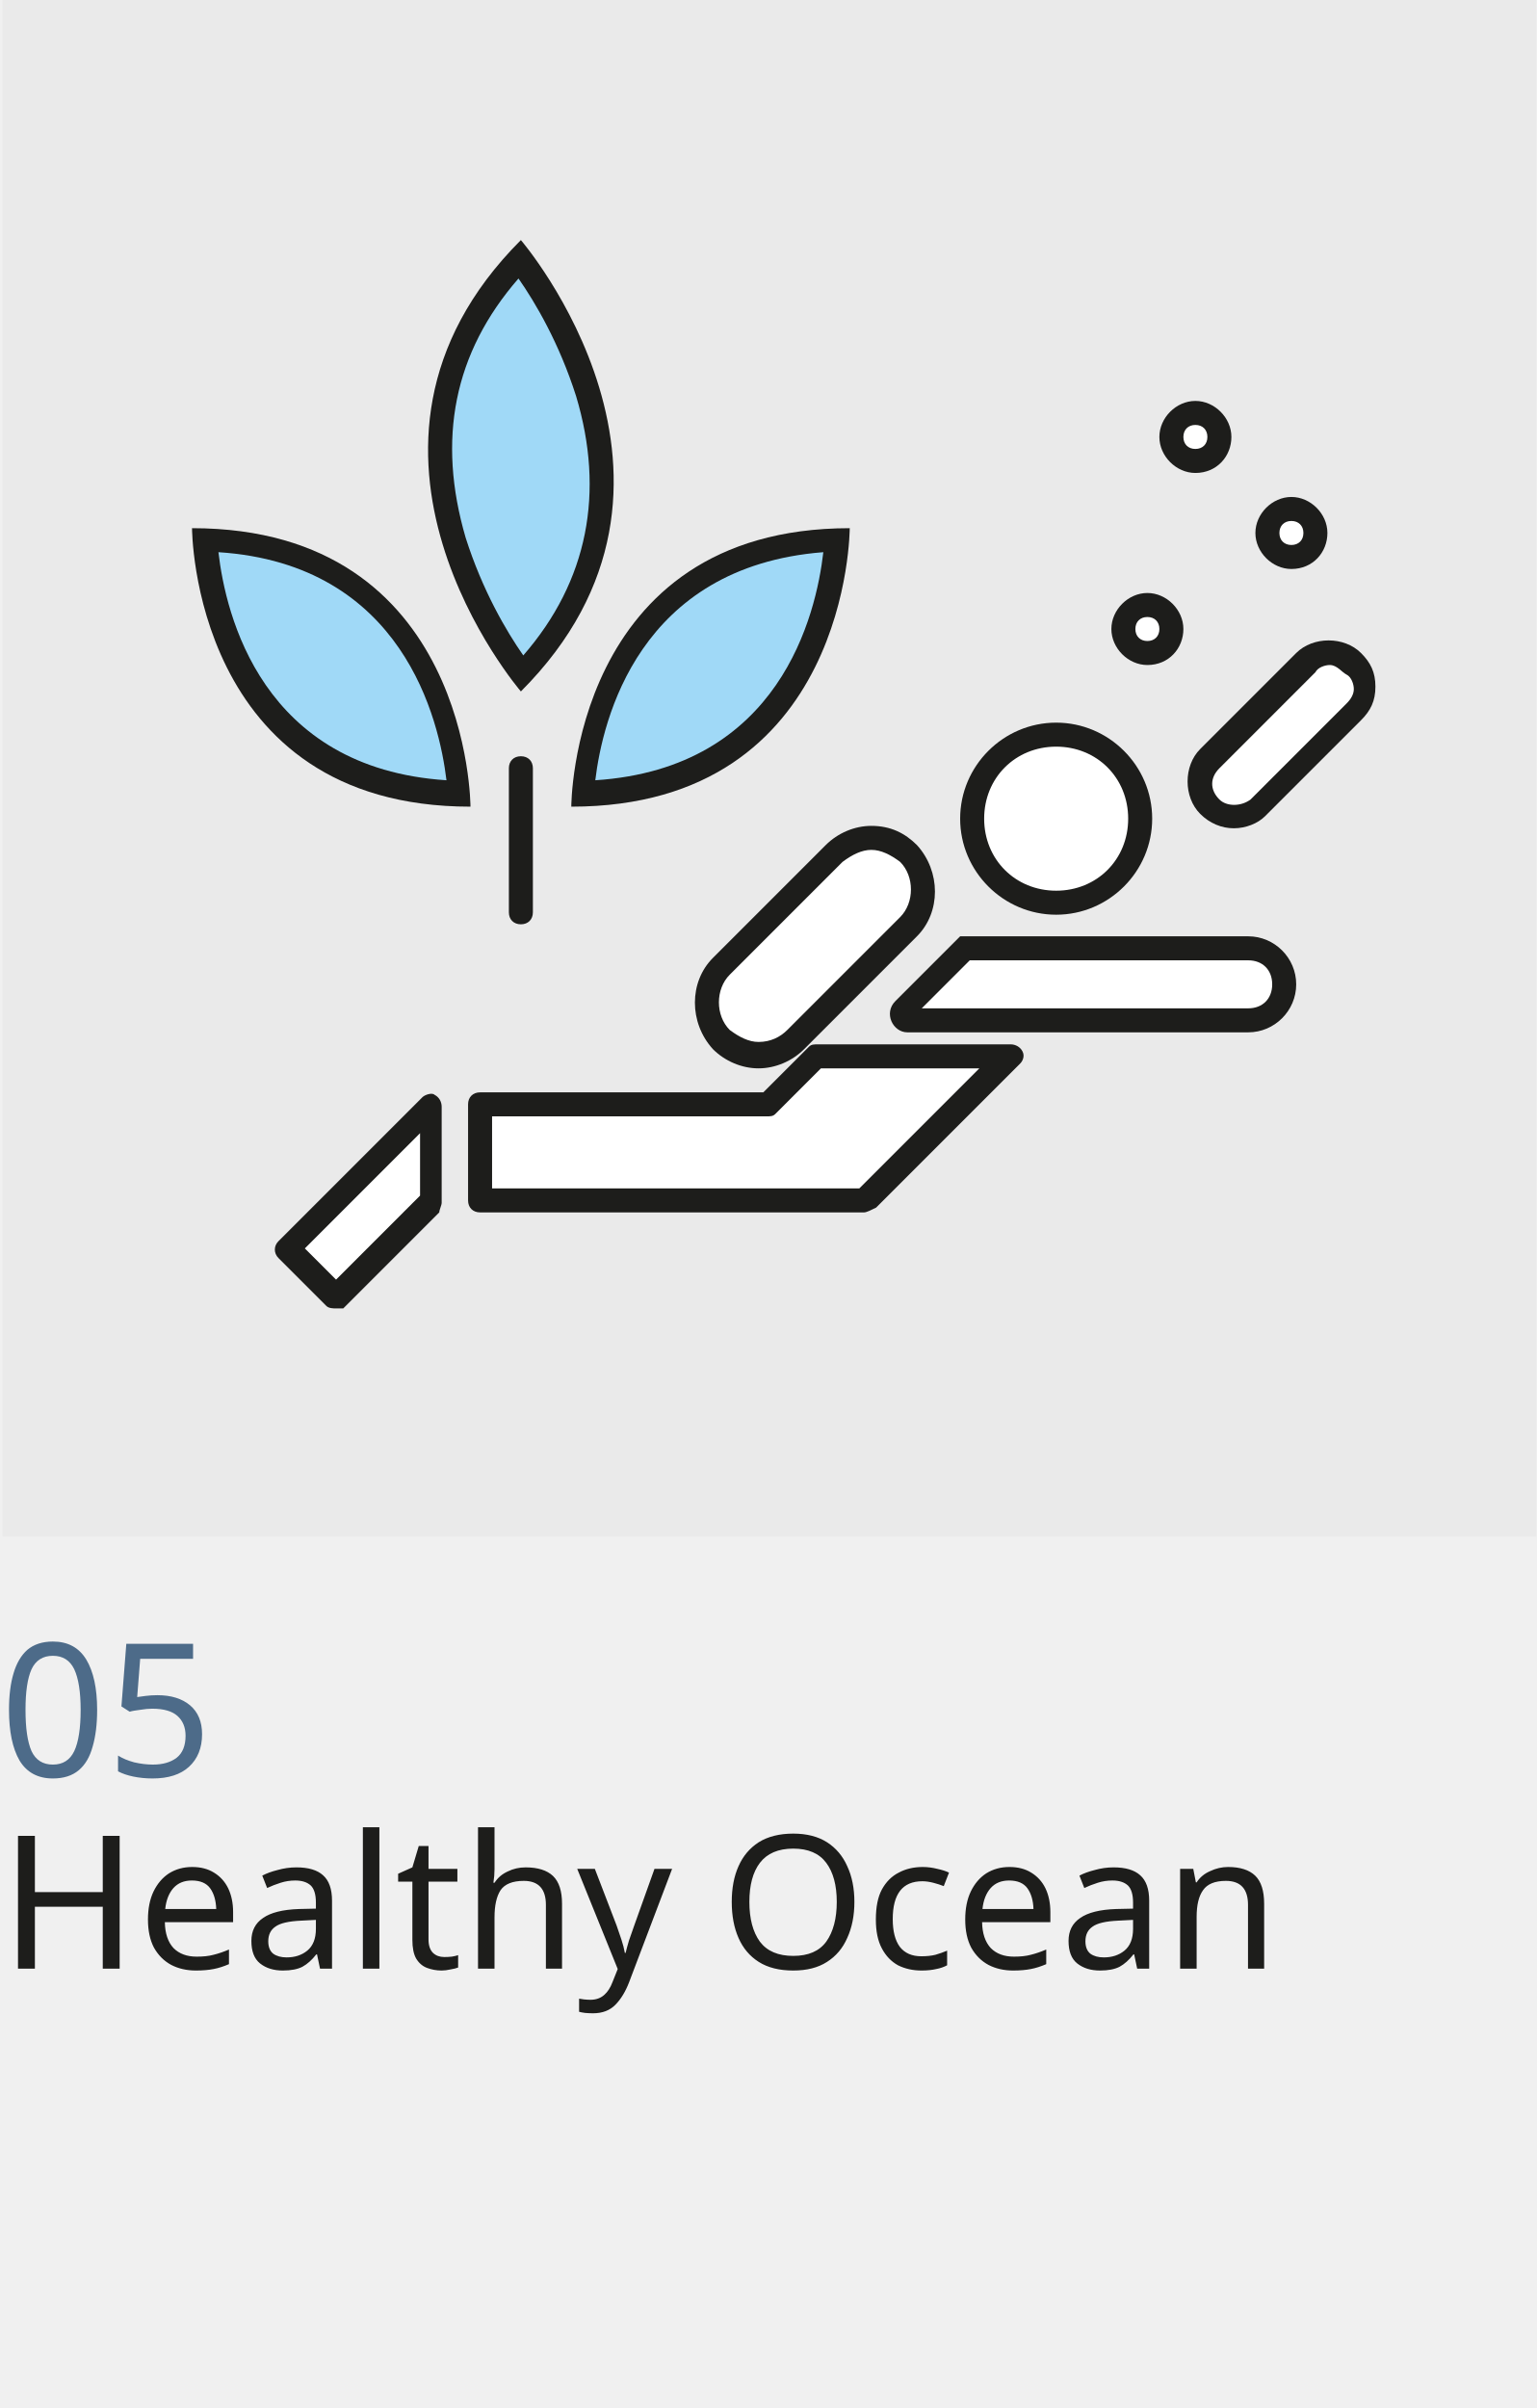
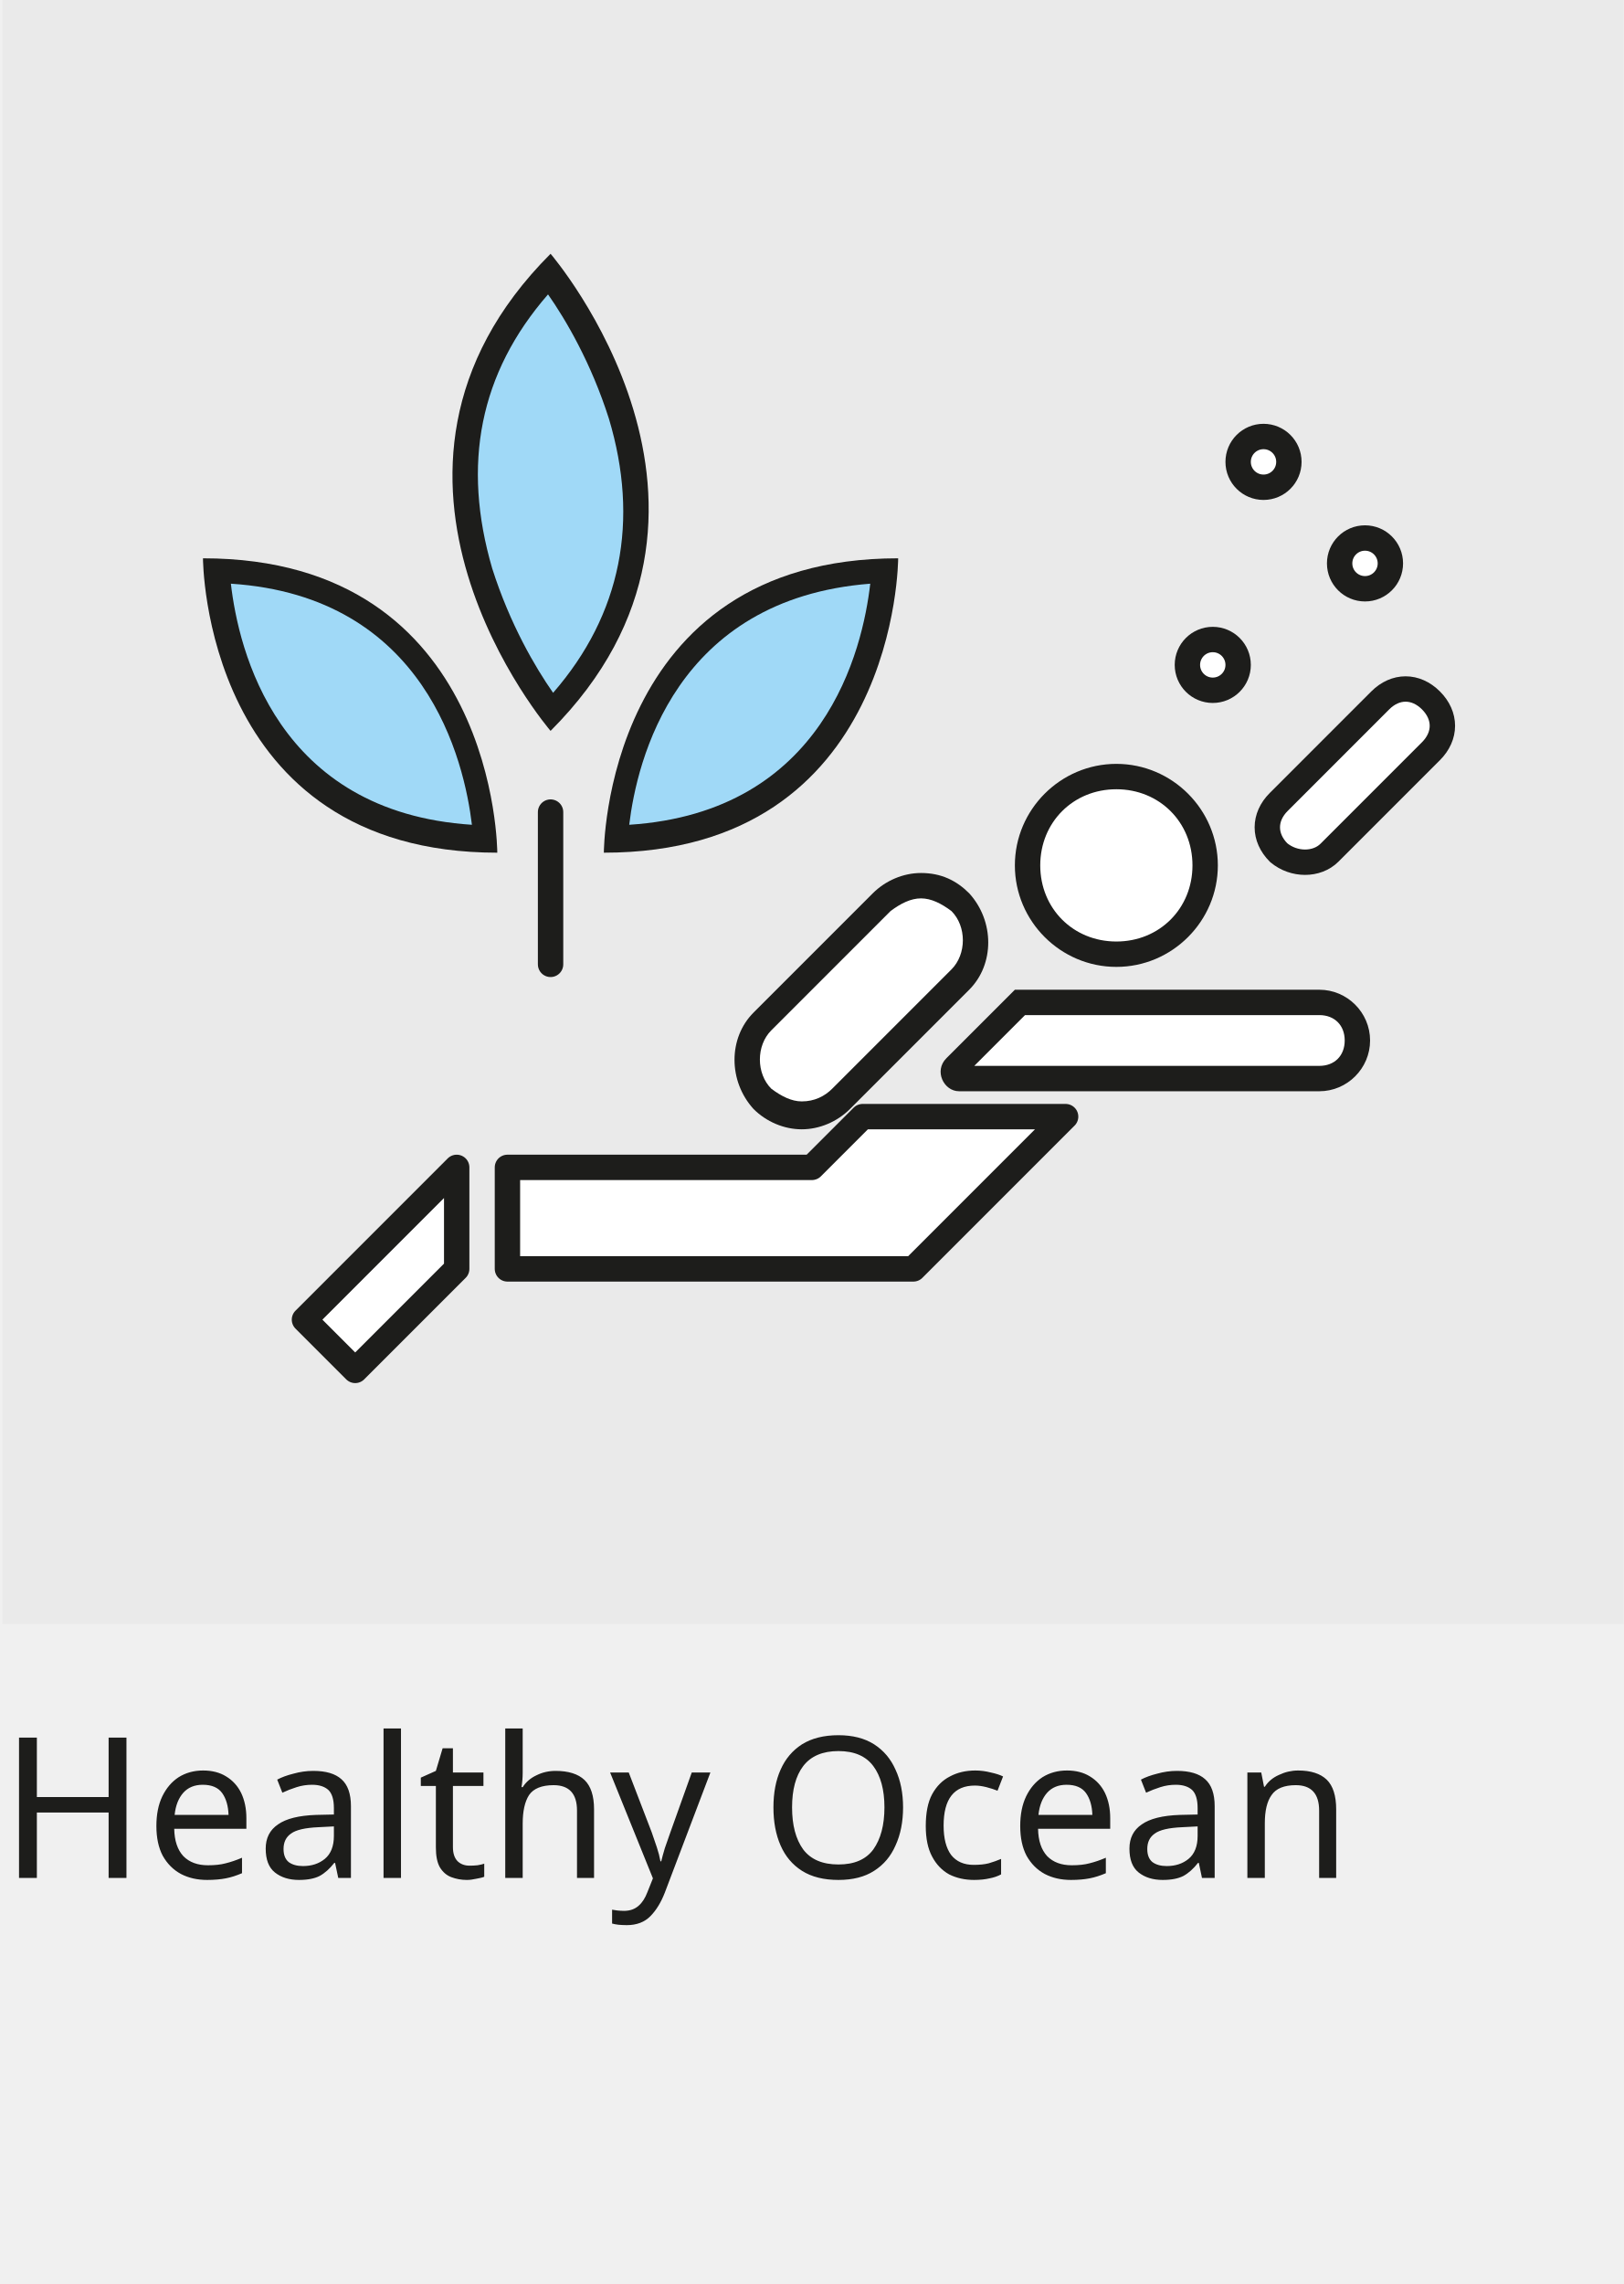
- <svg xmlns="http://www.w3.org/2000/svg" version="1.1" id="Layer_1" x="0px" y="0px" viewBox="0 0 64 100.3" style="enable-background:new 0 0 64 100.3;" xml:space="preserve">
+ <svg xmlns="http://www.w3.org/2000/svg" version="1.1" id="Layer_1" x="0px" y="0px" viewBox="0 0 64 90" style="enable-background:new 0 0 64 90;" xml:space="preserve">
  <style type="text/css">
- 	.st0{fill:#E3E3E3;}
- 	.st1{fill:#FFFFFF;}
- 	.st2{fill:#FFFFFF;stroke:#000000;stroke-linecap:round;stroke-linejoin:round;stroke-miterlimit:10;}
- 	.st3{fill:#A1DAF8;}
- 	.st4{fill:none;stroke:#000000;stroke-linecap:round;stroke-linejoin:round;stroke-miterlimit:10;}
- 	.st5{enable-background:new    ;}
- 	.st6{fill:#4D6B89;}
- 	.st7{font-family:'Roboto-Regular';}
- 	.st8{font-size:7.75px;}
- 	.st9{fill:#1D1D1B;}
- 	.st10{font-family:'Roboto-Bold';}
- 	.st11{fill:#EAEAEA;}
- 	.st12{fill:#A0D9F7;}
- 	
- 		.st13{fill-rule:evenodd;clip-rule:evenodd;fill:none;stroke:#1D1D1B;stroke-linecap:round;stroke-linejoin:round;stroke-miterlimit:10;}
+ 	.st0{fill:#1D1D1B;}
+ 	.st1{font-family:'Roboto-Bold';}
+ 	.st2{font-size:7.75px;}
+ 	.st3{fill:#EAEAEA;}
+ 	.st4{fill:#A0D9F7;}
+ 	.st5{fill:#FFFFFF;}
+ 	.st6{fill:#FFFFFF;stroke:#1D1D1B;stroke-linecap:round;stroke-linejoin:round;stroke-miterlimit:10;}
+ 	.st7{fill:none;stroke:#1D1D1B;stroke-linecap:round;stroke-linejoin:round;stroke-miterlimit:10;}
</style>
-   <text transform="matrix(1 0 0 1 2.136230e-04 74)">
-     <tspan x="0" y="0" class="st6 st7 st8">05</tspan>
-     <tspan x="0" y="8" class="st9 st10 st8">Healthy Ocean</tspan>
-   </text>
+   <text transform="matrix(1 0 0 1 -2.441406e-04 74)" class="st0 st1 st2">Healthy Ocean</text>
  <g>
-     <rect x="0.1" y="0" class="st11" width="63.9" height="64" />
+     <rect x="0.1" y="0" class="st3" width="63.9" height="64" />
+   </g>
+   <g>
+     <path class="st4" d="M24.3,33.1c0.1-2.2,1.3-10.3,10.6-10.6C34.7,24.6,33.5,32.8,24.3,33.1z" />
+     <path class="st0" d="M34.3,23c-0.3,2.6-1.8,9-9.5,9.5C25.1,30,26.6,23.6,34.3,23 M35.4,22c-11.6,0-11.6,11.6-11.6,11.6   C35.4,33.6,35.4,22,35.4,22L35.4,22z" />
+   </g>
+   <g>
+     <path class="st4" d="M19.1,33.1C9.8,32.8,8.7,24.6,8.5,22.5C17.8,22.8,18.9,30.9,19.1,33.1z" />
+     <path class="st0" d="M9.1,23c7.7,0.5,9.2,7,9.5,9.5C10.9,32,9.4,25.6,9.1,23 M8,22c0,0,0,11.6,11.6,11.6C19.6,33.6,19.6,22,8,22   L8,22z" />
+   </g>
+   <g>
+     <path class="st4" d="M21.7,28.1c-1.5-2-6.9-10-0.1-17.3C23.1,12.7,28.5,20.8,21.7,28.1z" />
+     <path class="st0" d="M21.6,11.6c0.7,1,1.7,2.7,2.4,4.9c1.2,4,0.5,7.7-2.2,10.8c-0.7-1-1.7-2.7-2.4-4.9   C18.2,18.3,18.9,14.7,21.6,11.6 M21.7,10c-8.7,8.7,0,18.8,0,18.8C30.4,20.1,21.7,10,21.7,10L21.7,10z" />
  </g>
  <g>
    <g>
-       <path class="st12" d="M24.3,33.1c0.1-2.2,1.3-10.3,10.6-10.6C34.7,24.6,33.5,32.8,24.3,33.1z" />
+       <circle class="st5" cx="44" cy="34.1" r="3.5" />
+       <path class="st0" d="M44,31.1c1.7,0,3,1.3,3,3s-1.3,3-3,3s-3-1.3-3-3S42.3,31.1,44,31.1 M44,30.1c-2.2,0-4,1.8-4,4    c0,2.2,1.8,4,4,4s4-1.8,4-4C48,31.9,46.2,30.1,44,30.1L44,30.1z" />
    </g>
    <g>
-       <path class="st9" d="M34.3,23c-0.3,2.6-1.8,9-9.5,9.5C25.1,30,26.6,23.6,34.3,23 M35.4,22c-11.6,0-11.6,11.6-11.6,11.6    C35.4,33.6,35.4,22,35.4,22L35.4,22z" />
+       <path class="st5" d="M37.9,42.5c-0.2,0-0.2-0.1-0.3-0.2c0-0.1-0.1-0.2,0.1-0.3l2.5-2.5H52c0.8,0,1.5,0.7,1.5,1.5s-0.7,1.5-1.5,1.5    H37.9z" />
+       <path class="st0" d="M52,40c0.6,0,1,0.4,1,1s-0.4,1-1,1H38.4l2-2H52 M52,39H40l-2.7,2.7c-0.5,0.5-0.1,1.3,0.5,1.3H52    c1.1,0,2-0.9,2-2S53.1,39,52,39L52,39z" />
    </g>
+     <g>
+       <path class="st5" d="M31.7,43.9c-0.6,0-1.1-0.2-1.5-0.6c-0.8-0.8-0.8-2.2,0-3.1l4.7-4.7c0.4-0.4,0.9-0.6,1.5-0.6s1.1,0.2,1.5,0.6    s0.6,0.9,0.6,1.5s-0.2,1.1-0.6,1.5l-4.7,4.7C32.8,43.7,32.2,43.9,31.7,43.9z" />
+       <path class="st0" d="M36.3,35.4c0.4,0,0.8,0.2,1.2,0.5c0.6,0.6,0.6,1.7,0,2.3l-4.7,4.7c-0.3,0.3-0.7,0.5-1.2,0.5    c-0.4,0-0.8-0.2-1.2-0.5c-0.6-0.6-0.6-1.7,0-2.3l4.7-4.7C35.5,35.6,35.9,35.4,36.3,35.4 M36.3,34.4c-0.7,0-1.4,0.3-1.9,0.8    l-4.7,4.7c-1,1-1,2.7,0,3.8c0.5,0.5,1.2,0.8,1.9,0.8s1.4-0.3,1.9-0.8l4.7-4.7c1-1,1-2.7,0-3.8C37.7,34.7,37.1,34.4,36.3,34.4    L36.3,34.4z" />
+     </g>
+     <path class="st6" d="M52.4,33.6l4-4c0.6-0.6,0.6-1.4,0-2l0,0c-0.6-0.6-1.4-0.6-2,0l-4,4c-0.6,0.6-0.6,1.4,0,2l0,0   C51,34.1,51.9,34.1,52.4,33.6z" />
+     <polygon class="st6" points="42,44 36,50 20,50 20,46 32,46 34,44  " />
+     <polygon class="st6" points="18,46 12,52 14,54 18,50  " />
+     <circle class="st6" cx="47.8" cy="26.2" r="1" />
+     <circle class="st6" cx="53.8" cy="22.2" r="1" />
+     <circle class="st6" cx="49.8" cy="18.2" r="1" />
  </g>
  <g>
-     <g>
-       <path class="st12" d="M19.1,33.1C9.8,32.8,8.7,24.6,8.5,22.5C17.8,22.8,18.9,30.9,19.1,33.1z" />
-     </g>
-     <g>
-       <path class="st9" d="M9.1,23c7.7,0.5,9.2,7,9.5,9.5C10.9,32,9.4,25.6,9.1,23 M8,22c0,0,0,11.6,11.6,11.6C19.6,33.6,19.6,22,8,22    L8,22z" />
-     </g>
+     <line class="st7" x1="21.7" y1="38" x2="21.7" y2="32" />
  </g>
-   <g>
-     <g>
-       <path class="st12" d="M21.7,28.1c-1.5-2-6.9-10-0.1-17.3C23.1,12.7,28.5,20.8,21.7,28.1z" />
-     </g>
-     <g>
-       <path class="st9" d="M21.6,11.6c0.7,1,1.7,2.7,2.4,4.9c1.2,4,0.5,7.7-2.2,10.8c-0.7-1-1.7-2.7-2.4-4.9    C18.2,18.3,18.9,14.7,21.6,11.6 M21.7,10c-8.7,8.7,0,18.8,0,18.8C30.4,20.1,21.7,10,21.7,10L21.7,10z" />
-     </g>
-   </g>
-   <g>
-     <g>
-       <g>
-         <circle class="st1" cx="44" cy="34.1" r="3.5" />
-       </g>
-       <g>
-         <path class="st9" d="M44,31.1c1.7,0,3,1.3,3,3s-1.3,3-3,3s-3-1.3-3-3S42.3,31.1,44,31.1 M44,30.1c-2.2,0-4,1.8-4,4     c0,2.2,1.8,4,4,4s4-1.8,4-4C48,31.9,46.2,30.1,44,30.1L44,30.1z" />
-       </g>
-     </g>
-     <g>
-       <g>
-         <path class="st1" d="M37.9,42.5c-0.2,0-0.2-0.1-0.3-0.2c0-0.1-0.1-0.2,0.1-0.3l2.5-2.5H52c0.8,0,1.5,0.7,1.5,1.5     s-0.7,1.5-1.5,1.5H37.9z" />
-       </g>
-       <g>
-         <path class="st9" d="M52,40c0.6,0,1,0.4,1,1s-0.4,1-1,1H38.4l2-2H52 M52,39H40l-2.7,2.7c-0.5,0.5-0.1,1.3,0.5,1.3H52     c1.1,0,2-0.9,2-2S53.1,39,52,39L52,39z" />
-       </g>
-     </g>
-     <g>
-       <g>
-         <path class="st1" d="M31.7,43.9c-0.6,0-1.1-0.2-1.5-0.6c-0.8-0.8-0.8-2.2,0-3.1l4.7-4.7c0.4-0.4,0.9-0.6,1.5-0.6     c0.6,0,1.1,0.2,1.5,0.6s0.6,0.9,0.6,1.5s-0.2,1.1-0.6,1.5l-4.7,4.7C32.8,43.7,32.2,43.9,31.7,43.9z" />
-       </g>
-       <g>
-         <path class="st9" d="M36.3,35.4c0.4,0,0.8,0.2,1.2,0.5c0.6,0.6,0.6,1.7,0,2.3l-4.7,4.7c-0.3,0.3-0.7,0.5-1.2,0.5     c-0.4,0-0.8-0.2-1.2-0.5c-0.6-0.6-0.6-1.7,0-2.3l4.7-4.7C35.5,35.6,35.9,35.4,36.3,35.4 M36.3,34.4c-0.7,0-1.4,0.3-1.9,0.8     l-4.7,4.7c-1,1-1,2.7,0,3.8c0.5,0.5,1.2,0.8,1.9,0.8c0.7,0,1.4-0.3,1.9-0.8l4.7-4.7c1-1,1-2.7,0-3.8     C37.7,34.7,37.1,34.4,36.3,34.4L36.3,34.4z" />
-       </g>
-     </g>
-     <g>
-       <path class="st1" d="M52.4,33.6l4-4c0.6-0.6,0.6-1.4,0-2l0,0c-0.6-0.6-1.4-0.6-2,0l-4,4c-0.6,0.6-0.6,1.4,0,2l0,0    C51,34.1,51.9,34.1,52.4,33.6z" />
-       <path class="st9" d="M51.4,34.5c-0.5,0-1-0.2-1.4-0.6c-0.7-0.7-0.7-2,0-2.7l4-4c0.7-0.7,2-0.7,2.7,0c0.4,0.4,0.6,0.8,0.6,1.4    s-0.2,1-0.6,1.4l-4,4C52.4,34.3,51.9,34.5,51.4,34.5z M55.4,27.7c-0.2,0-0.5,0.1-0.6,0.3l-4,4c-0.4,0.4-0.4,0.9,0,1.3    c0.3,0.3,0.9,0.3,1.3,0l0,0l4-4c0.2-0.2,0.3-0.4,0.3-0.6s-0.1-0.5-0.3-0.6S55.7,27.7,55.4,27.7z" />
-     </g>
-     <g>
-       <polygon class="st1" points="42,44 36,50 20,50 20,46 32,46 34,44   " />
-       <path class="st9" d="M36,50.5H20c-0.3,0-0.5-0.2-0.5-0.5v-4c0-0.3,0.2-0.5,0.5-0.5h11.8l1.9-1.9c0.1-0.1,0.2-0.1,0.4-0.1h8    c0.2,0,0.4,0.1,0.5,0.3s0,0.4-0.1,0.5l-6,6C36.3,50.4,36.1,50.5,36,50.5z M20.5,49.5h15.3l5-5h-6.6l-1.9,1.9    c-0.1,0.1-0.2,0.1-0.4,0.1H20.5V49.5z" />
-     </g>
-     <g>
-       <polygon class="st1" points="18,46 12,52 14,54 18,50   " />
-       <path class="st9" d="M14,54.5c-0.1,0-0.3,0-0.4-0.1l-2-2c-0.2-0.2-0.2-0.5,0-0.7l6-6c0.1-0.1,0.4-0.2,0.5-0.1    c0.2,0.1,0.3,0.3,0.3,0.5v4c0,0.1-0.1,0.3-0.1,0.4l-4,4C14.3,54.5,14.1,54.5,14,54.5z M12.7,52l1.3,1.3l3.5-3.5v-2.6L12.7,52z" />
-     </g>
-     <g>
-       <circle class="st1" cx="47.8" cy="26.2" r="1" />
-       <path class="st9" d="M47.8,27.7c-0.8,0-1.5-0.7-1.5-1.5s0.7-1.5,1.5-1.5s1.5,0.7,1.5,1.5S48.7,27.7,47.8,27.7z M47.8,25.7    c-0.3,0-0.5,0.2-0.5,0.5s0.2,0.5,0.5,0.5s0.5-0.2,0.5-0.5S48.1,25.7,47.8,25.7z" />
-     </g>
-     <g>
-       <circle class="st1" cx="53.8" cy="22.2" r="1" />
-       <path class="st9" d="M53.8,23.7c-0.8,0-1.5-0.7-1.5-1.5s0.7-1.5,1.5-1.5s1.5,0.7,1.5,1.5S54.7,23.7,53.8,23.7z M53.8,21.7    c-0.3,0-0.5,0.2-0.5,0.5s0.2,0.5,0.5,0.5s0.5-0.2,0.5-0.5S54.1,21.7,53.8,21.7z" />
-     </g>
-     <g>
-       <circle class="st1" cx="49.8" cy="18.2" r="1" />
-       <path class="st9" d="M49.8,19.7c-0.8,0-1.5-0.7-1.5-1.5s0.7-1.5,1.5-1.5s1.5,0.7,1.5,1.5S50.7,19.7,49.8,19.7z M49.8,17.7    c-0.3,0-0.5,0.2-0.5,0.5s0.2,0.5,0.5,0.5s0.5-0.2,0.5-0.5S50.1,17.7,49.8,17.7z" />
-     </g>
-   </g>
-   <g>
-     <path class="st9" d="M21.7,38.5c-0.3,0-0.5-0.2-0.5-0.5v-6c0-0.3,0.2-0.5,0.5-0.5s0.5,0.2,0.5,0.5v6C22.2,38.3,22,38.5,21.7,38.5z" />
-   </g>
+   <path class="st7" d="M25.7,34" />
</svg>
